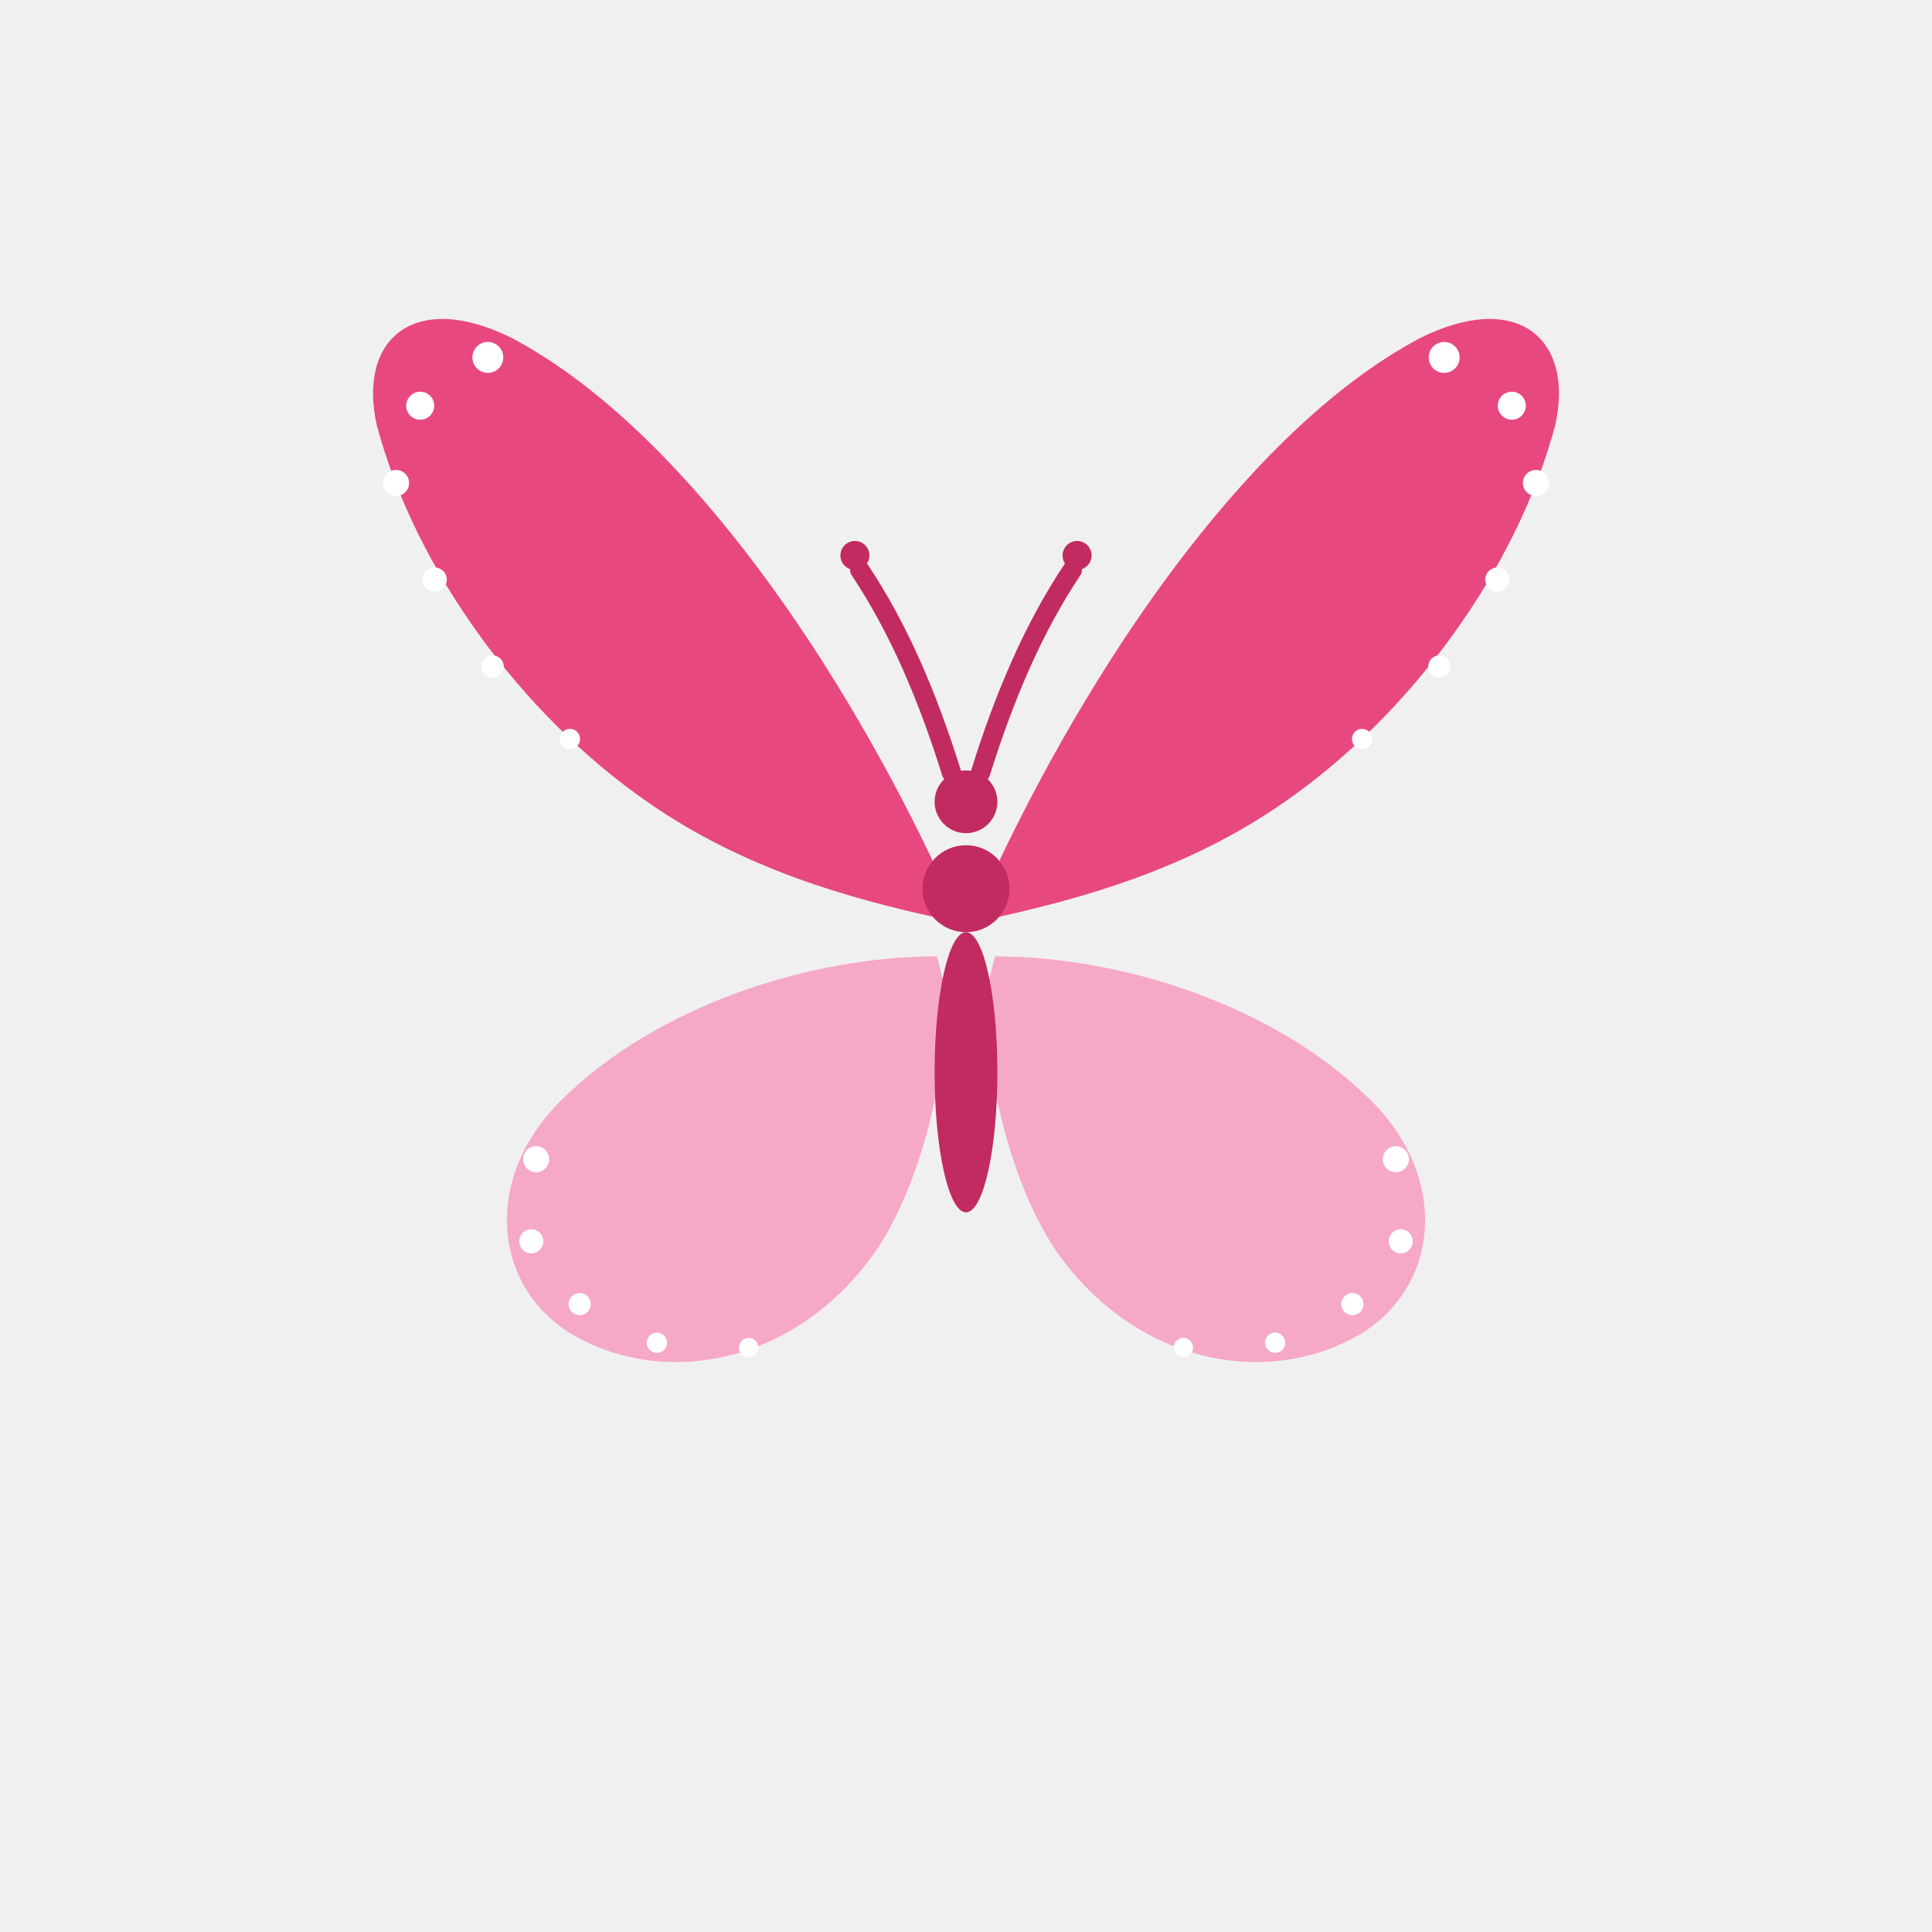
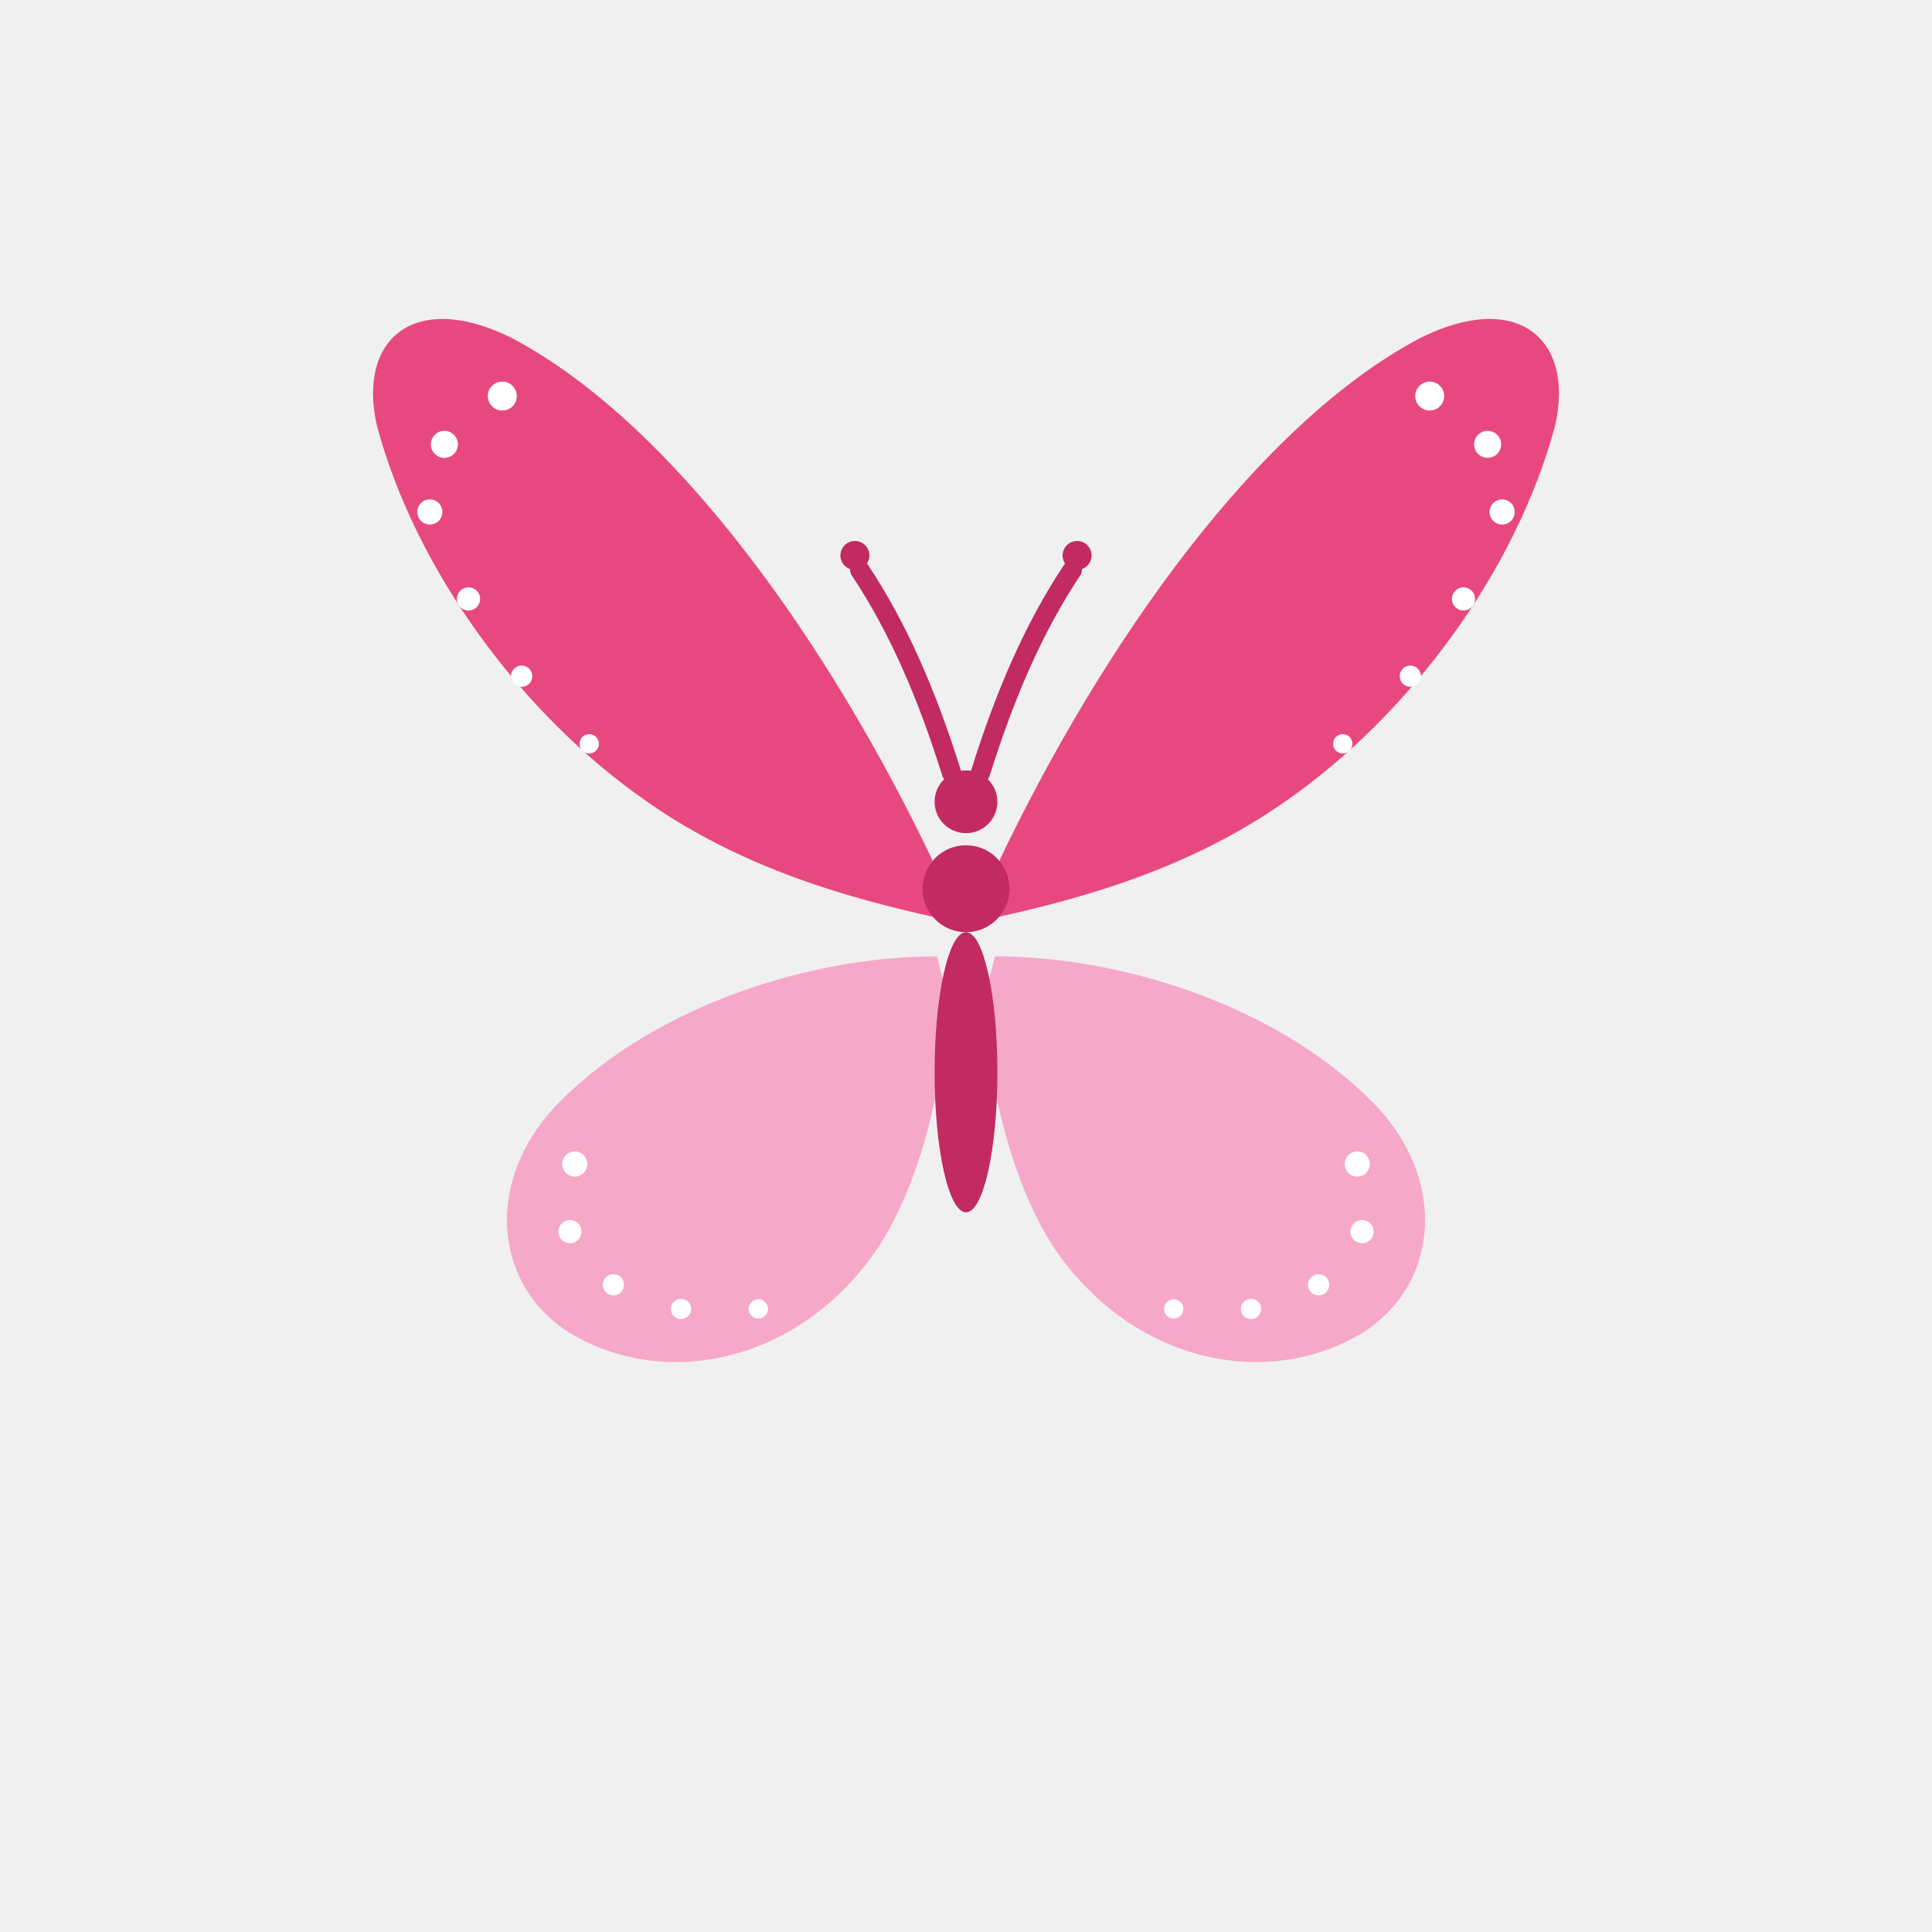
<svg xmlns="http://www.w3.org/2000/svg" viewBox="0 0 400 400" width="400" height="400">
  <defs>
    <g id="hw">
      <path d="M193 178 C 172 134 140 88 106 70 C 86 60 74 70 78 88 C 86 118 108 148 134 166 C 154 180 176 186 194 190 Z" fill="#E84880" />
      <path d="M194 198 C 168 198 136 208 116 228 C 100 244 102 266 118 276 C 138 288 166 282 182 258 C 191 244 196 222 196 206 Z" fill="#F6A8C8" />
-       <circle cx="101" cy="74" r="3.2" fill="#FFFFFF" />
-       <circle cx="87" cy="84" r="2.9" fill="#FFFFFF" />
-       <circle cx="82" cy="100" r="2.7" fill="#FFFFFF" />
-       <circle cx="90" cy="120" r="2.5" fill="#FFFFFF" />
-       <circle cx="102" cy="138" r="2.3" fill="#FFFFFF" />
-       <circle cx="118" cy="153" r="2.1" fill="#FFFFFF" />
-       <circle cx="111" cy="240" r="2.7" fill="#FFFFFF" />
-       <circle cx="110" cy="257" r="2.5" fill="#FFFFFF" />
-       <circle cx="120" cy="270" r="2.3" fill="#FFFFFF" />
-       <circle cx="136" cy="278" r="2.1" fill="#FFFFFF" />
-       <circle cx="155" cy="279" r="2.0" fill="#FFFFFF" />
+       <circle cx="104" cy="82" r="3.0" fill="#FFFFFF" />
+       <circle cx="92" cy="92" r="2.8" fill="#FFFFFF" />
+       <circle cx="89" cy="106" r="2.6" fill="#FFFFFF" />
+       <circle cx="97" cy="124" r="2.4" fill="#FFFFFF" />
+       <circle cx="108" cy="140" r="2.2" fill="#FFFFFF" />
+       <circle cx="122" cy="154" r="2.0" fill="#FFFFFF" />
+       <circle cx="119" cy="241" r="2.6" fill="#FFFFFF" />
+       <circle cx="118" cy="255" r="2.4" fill="#FFFFFF" />
+       <circle cx="127" cy="266" r="2.2" fill="#FFFFFF" />
+       <circle cx="141" cy="271" r="2.1" fill="#FFFFFF" />
+       <circle cx="157" cy="271" r="2.0" fill="#FFFFFF" />
    </g>
  </defs>
  <use href="#hw" />
  <use href="#hw" transform="translate(400,0) scale(-1,1)" />
  <ellipse cx="200" cy="222" rx="6.5" ry="29" fill="#C22B62" />
  <circle cx="200" cy="184" r="9" fill="#C22B62" />
  <circle cx="200" cy="166" r="6.5" fill="#C22B62" />
  <path d="M197 160 C 192 144 186 130 178 118 M203 160 C 208 144 214 130 222 118" fill="none" stroke="#C22B62" stroke-width="4" stroke-linecap="round" />
  <circle cx="177" cy="115" r="3" fill="#C22B62" />
  <circle cx="223" cy="115" r="3" fill="#C22B62" />
</svg>
